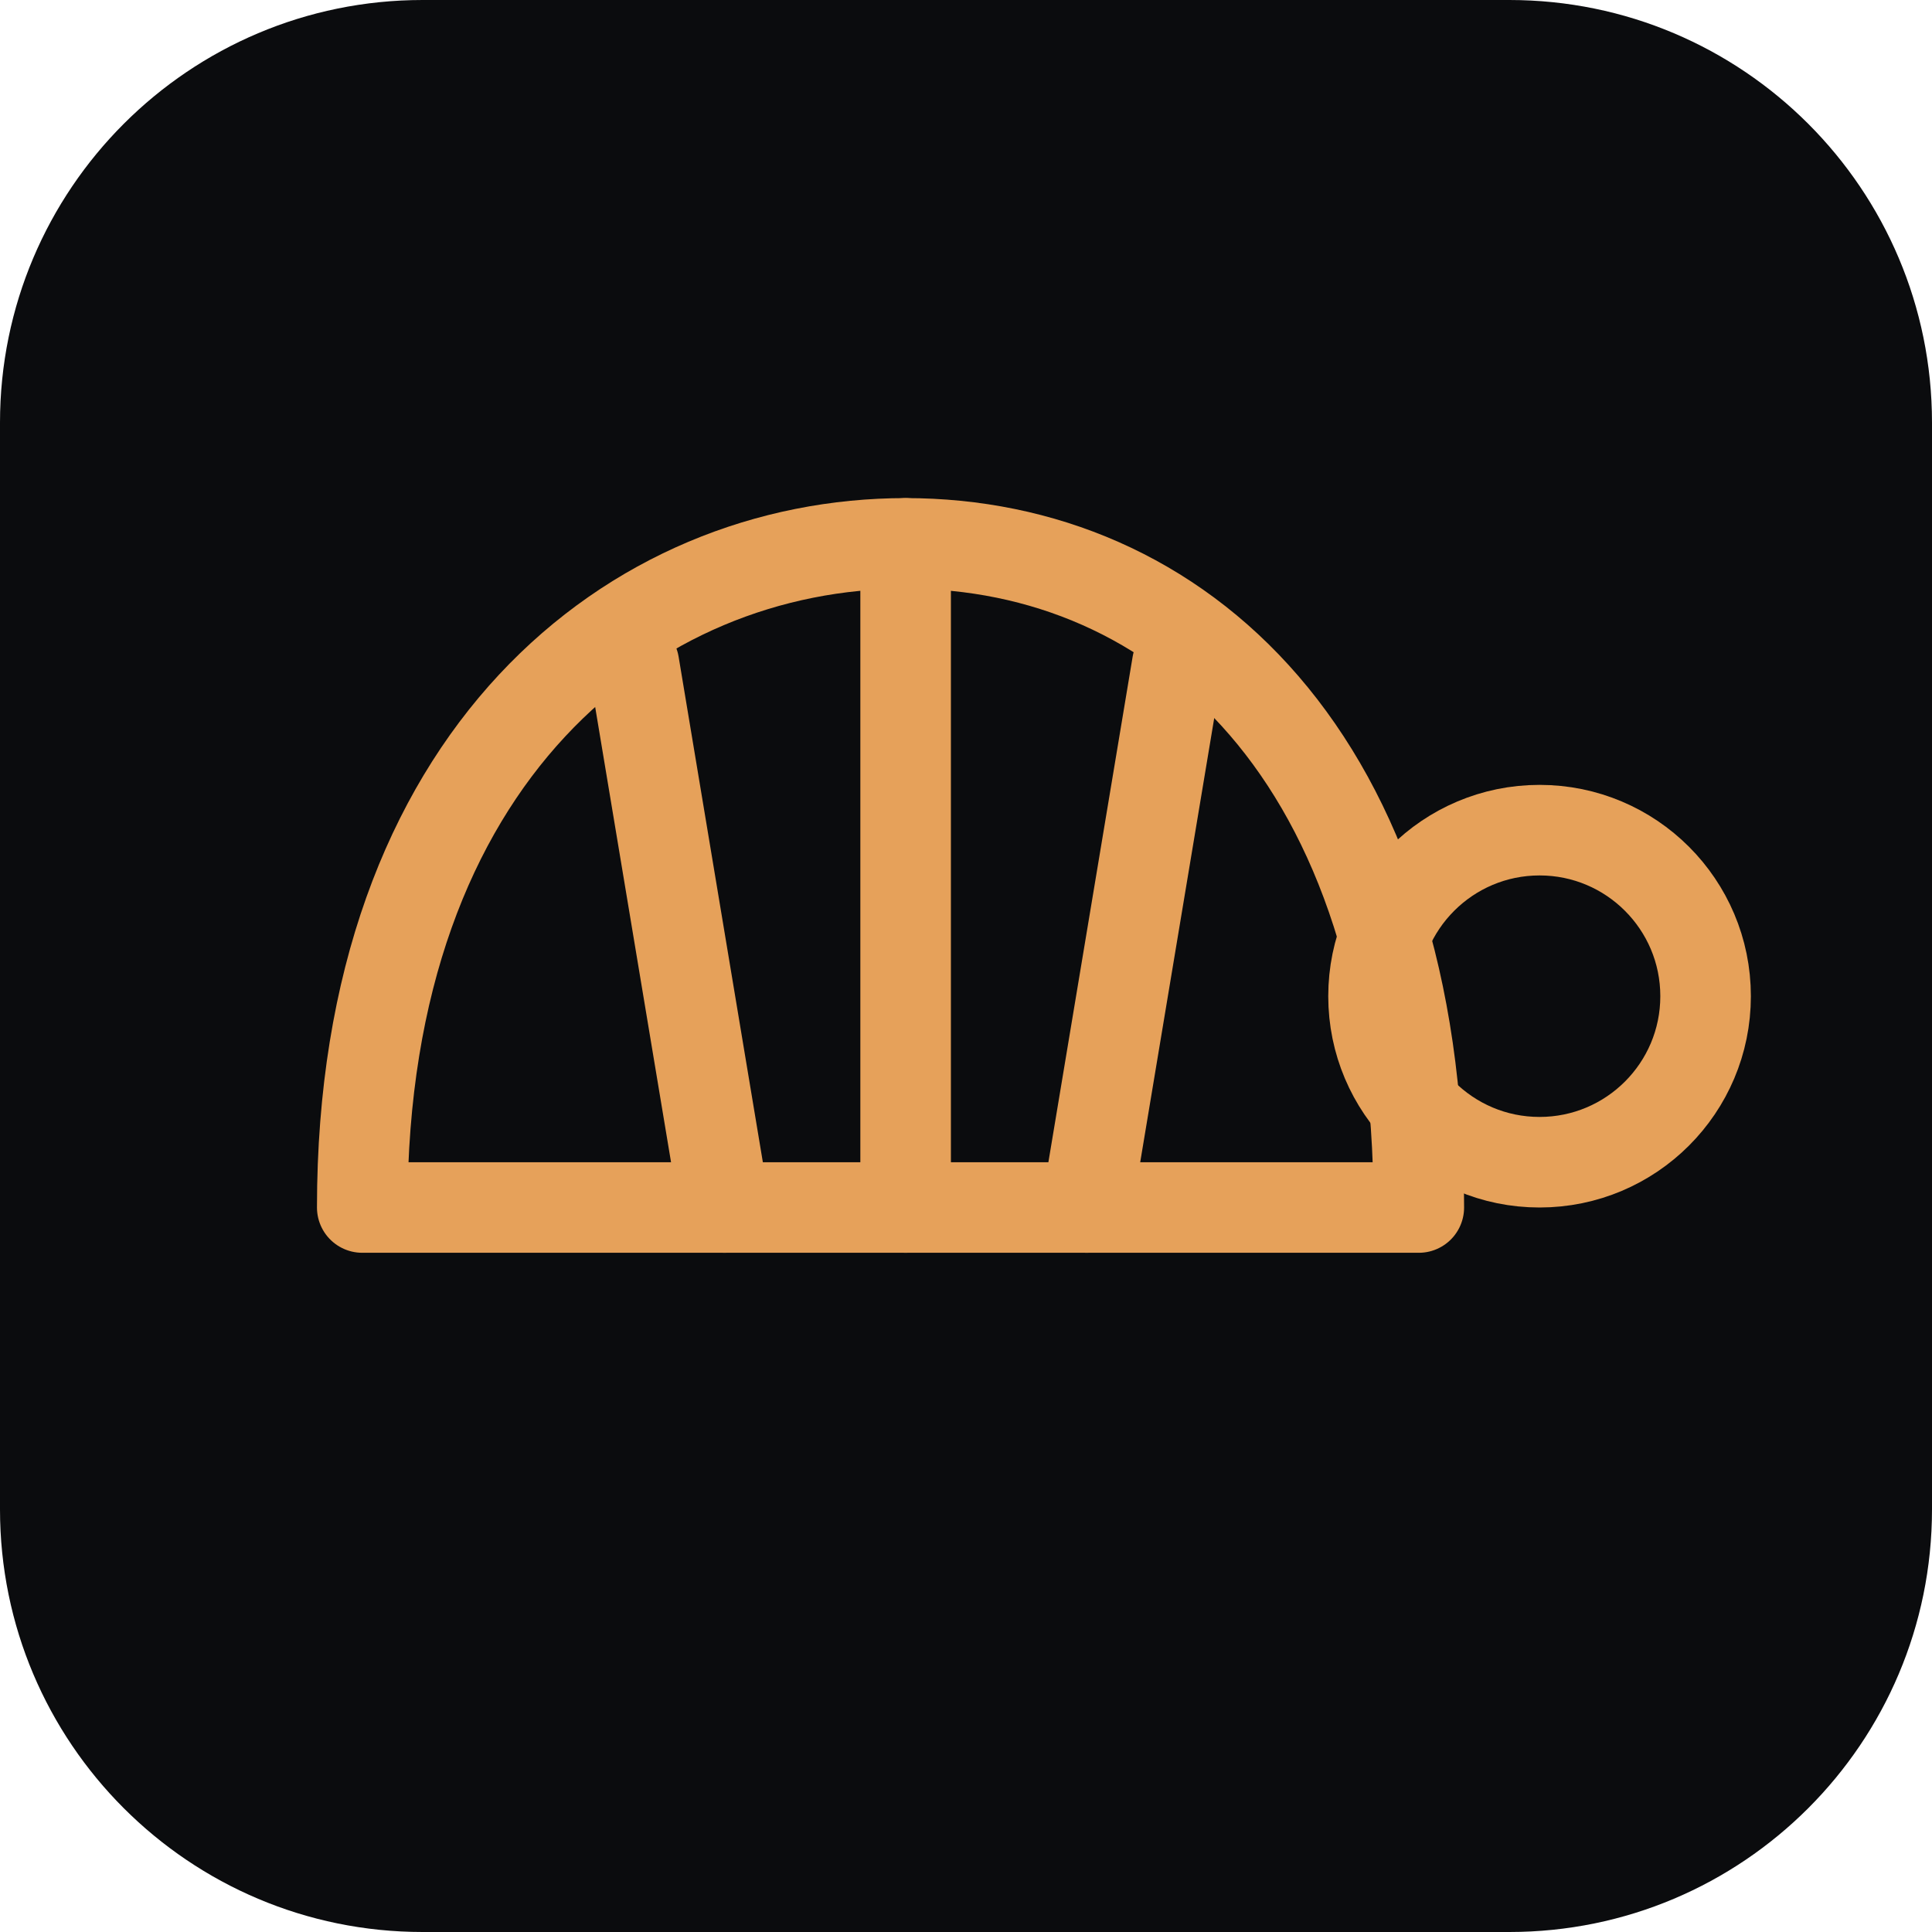
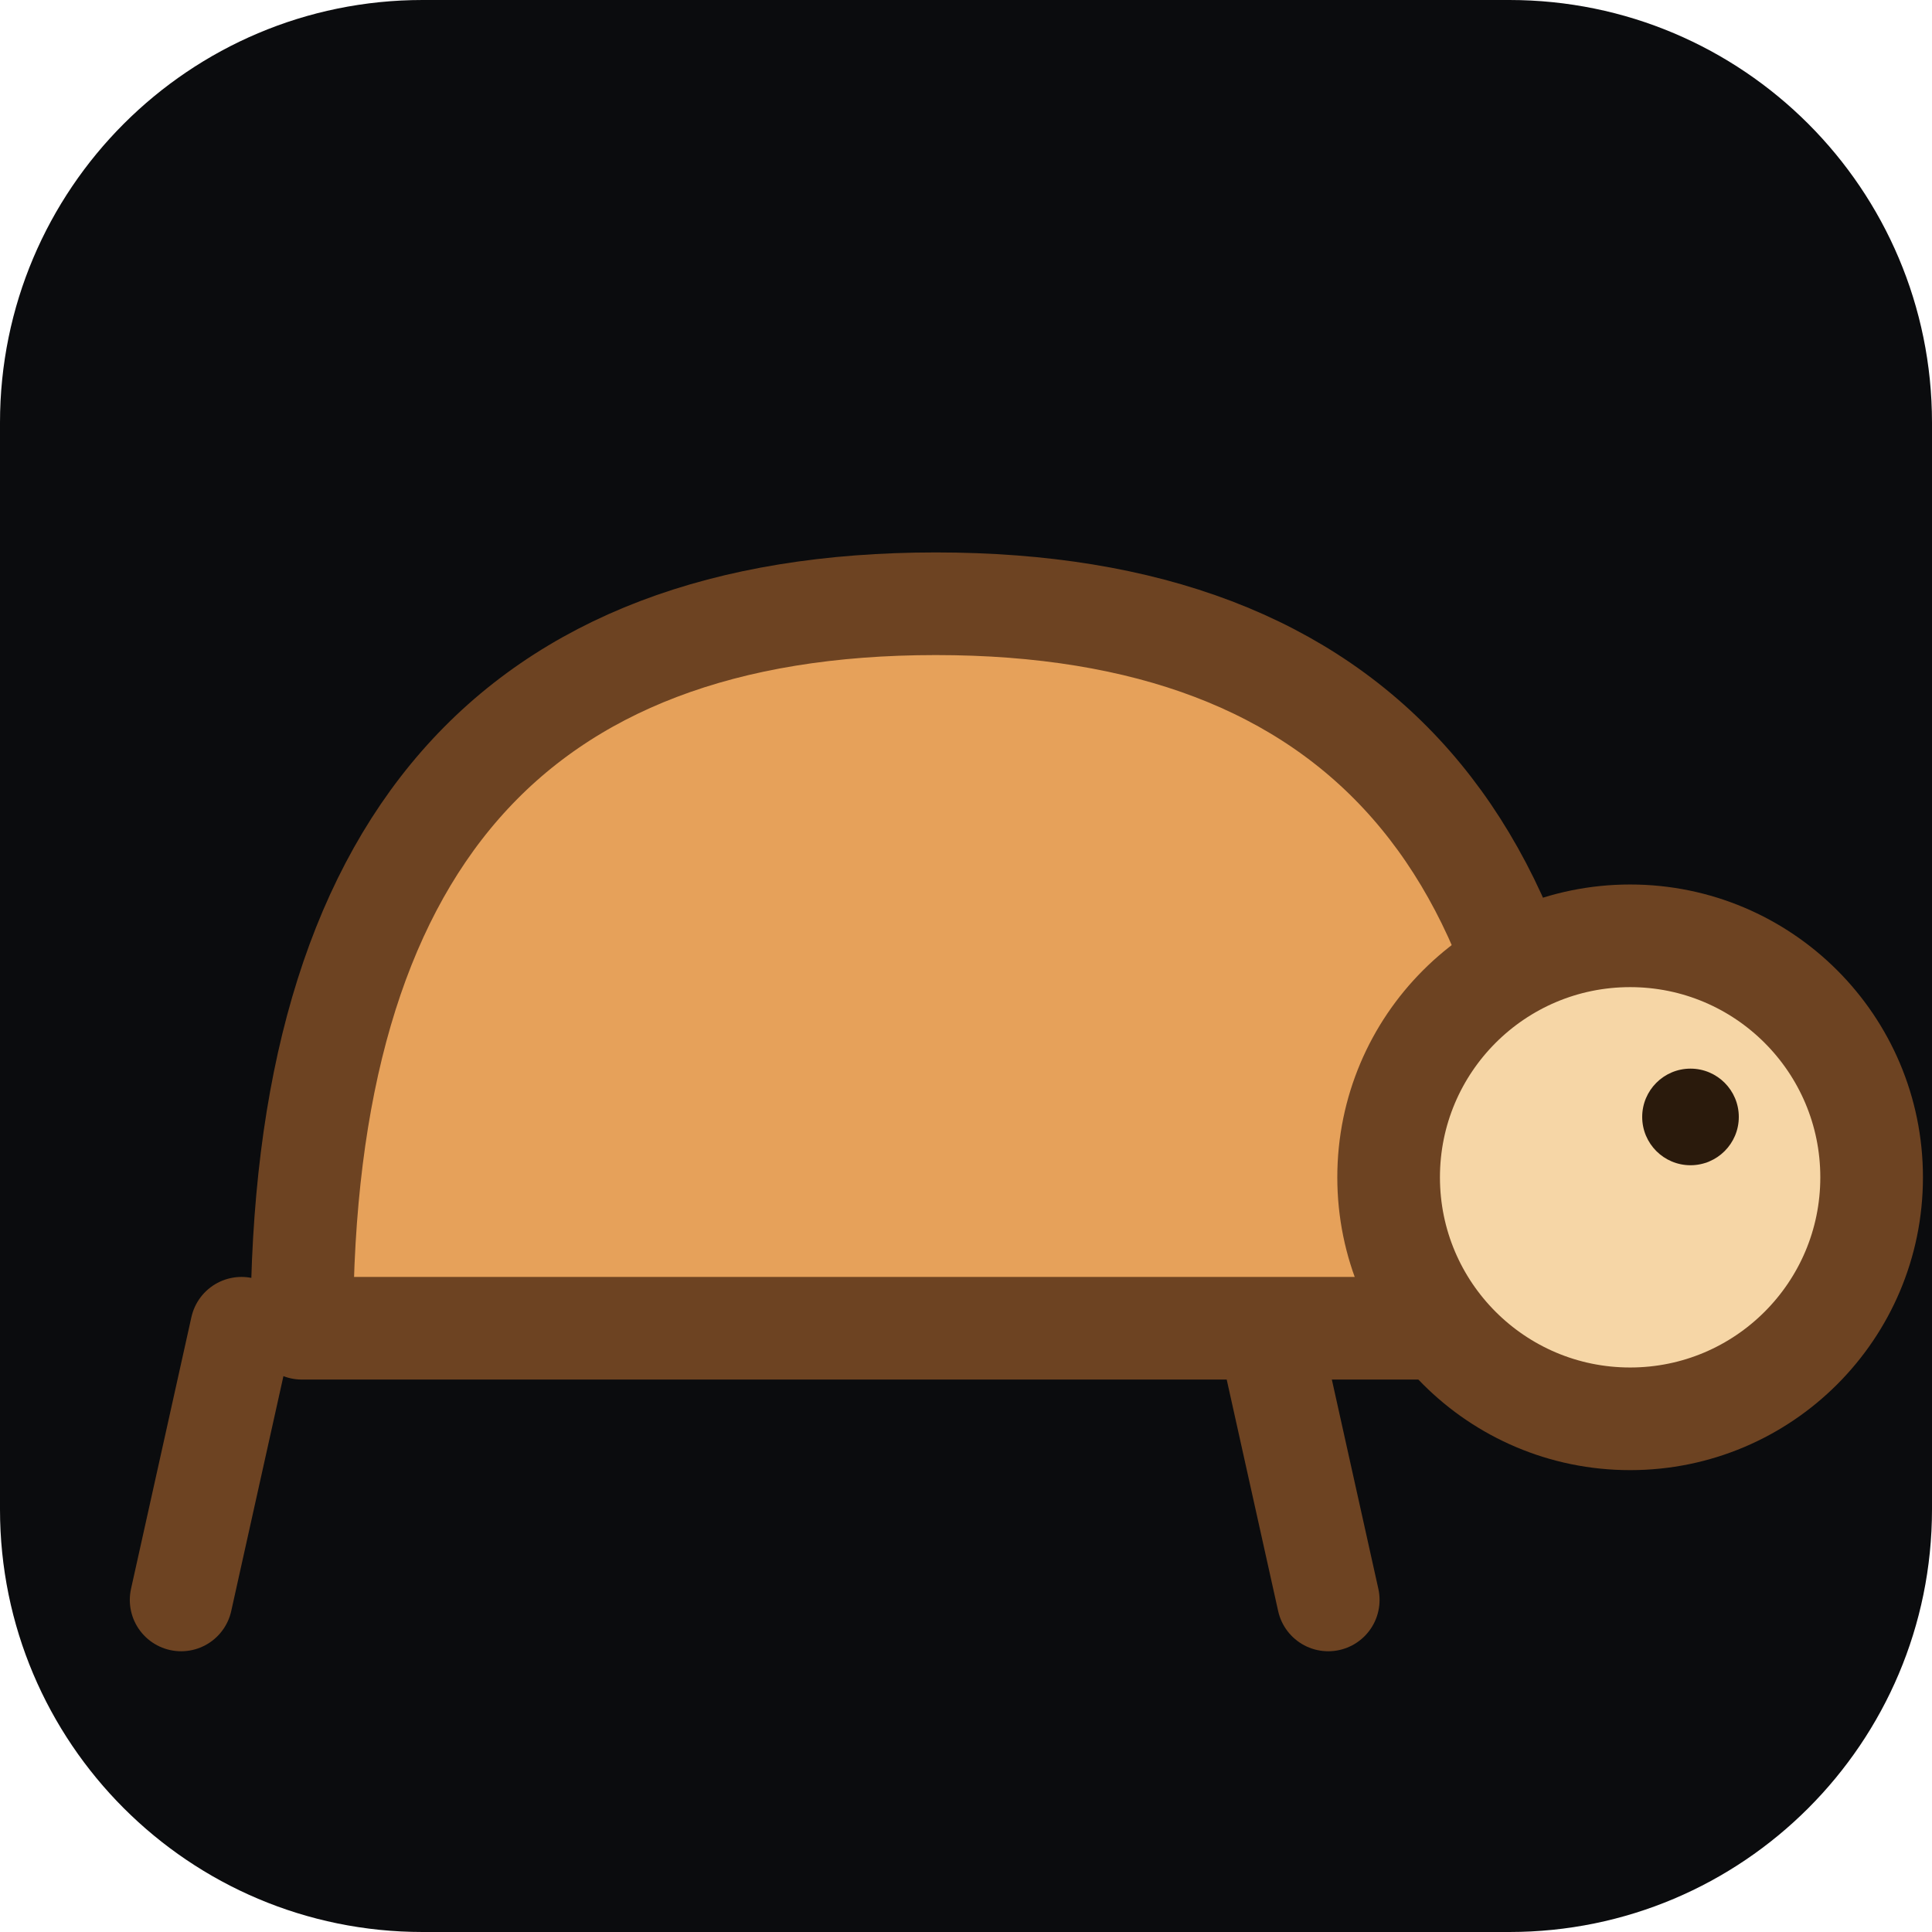
<svg xmlns="http://www.w3.org/2000/svg" viewBox="0 0 64 64" aria-hidden="true">
  <rect width="64" height="64" rx="14" fill="#0b0c0e" />
-   <g fill="none" stroke="#e6a15a" stroke-width="3" stroke-linecap="round" stroke-linejoin="round">
-     <path d="M12 40 C12 25 21 18 30 18 C39 18 47 25 47 40 Z" />
-     <path d="M30 18 L30 40" />
-     <path d="M21 22 L24 40" />
-     <path d="M39 22 L36 40" />
-     <circle cx="51" cy="33" r="5.5" />
+   <g stroke="#6d4322" stroke-width="3.4" stroke-linecap="round" stroke-linejoin="round">
+     <path d="M8 44 L6 53" />
+     <path d="M42 44 L44 53" />
+     <path d="M10 44 Q10 20 31 20 Q52 20 52 44 Z" fill="#e6a15a" />
+     <circle cx="54" cy="39" r="8" fill="#f6d6a6" />
  </g>
+   <circle cx="56" cy="37" r="1.6" fill="#2a1a0c" />
</svg>
